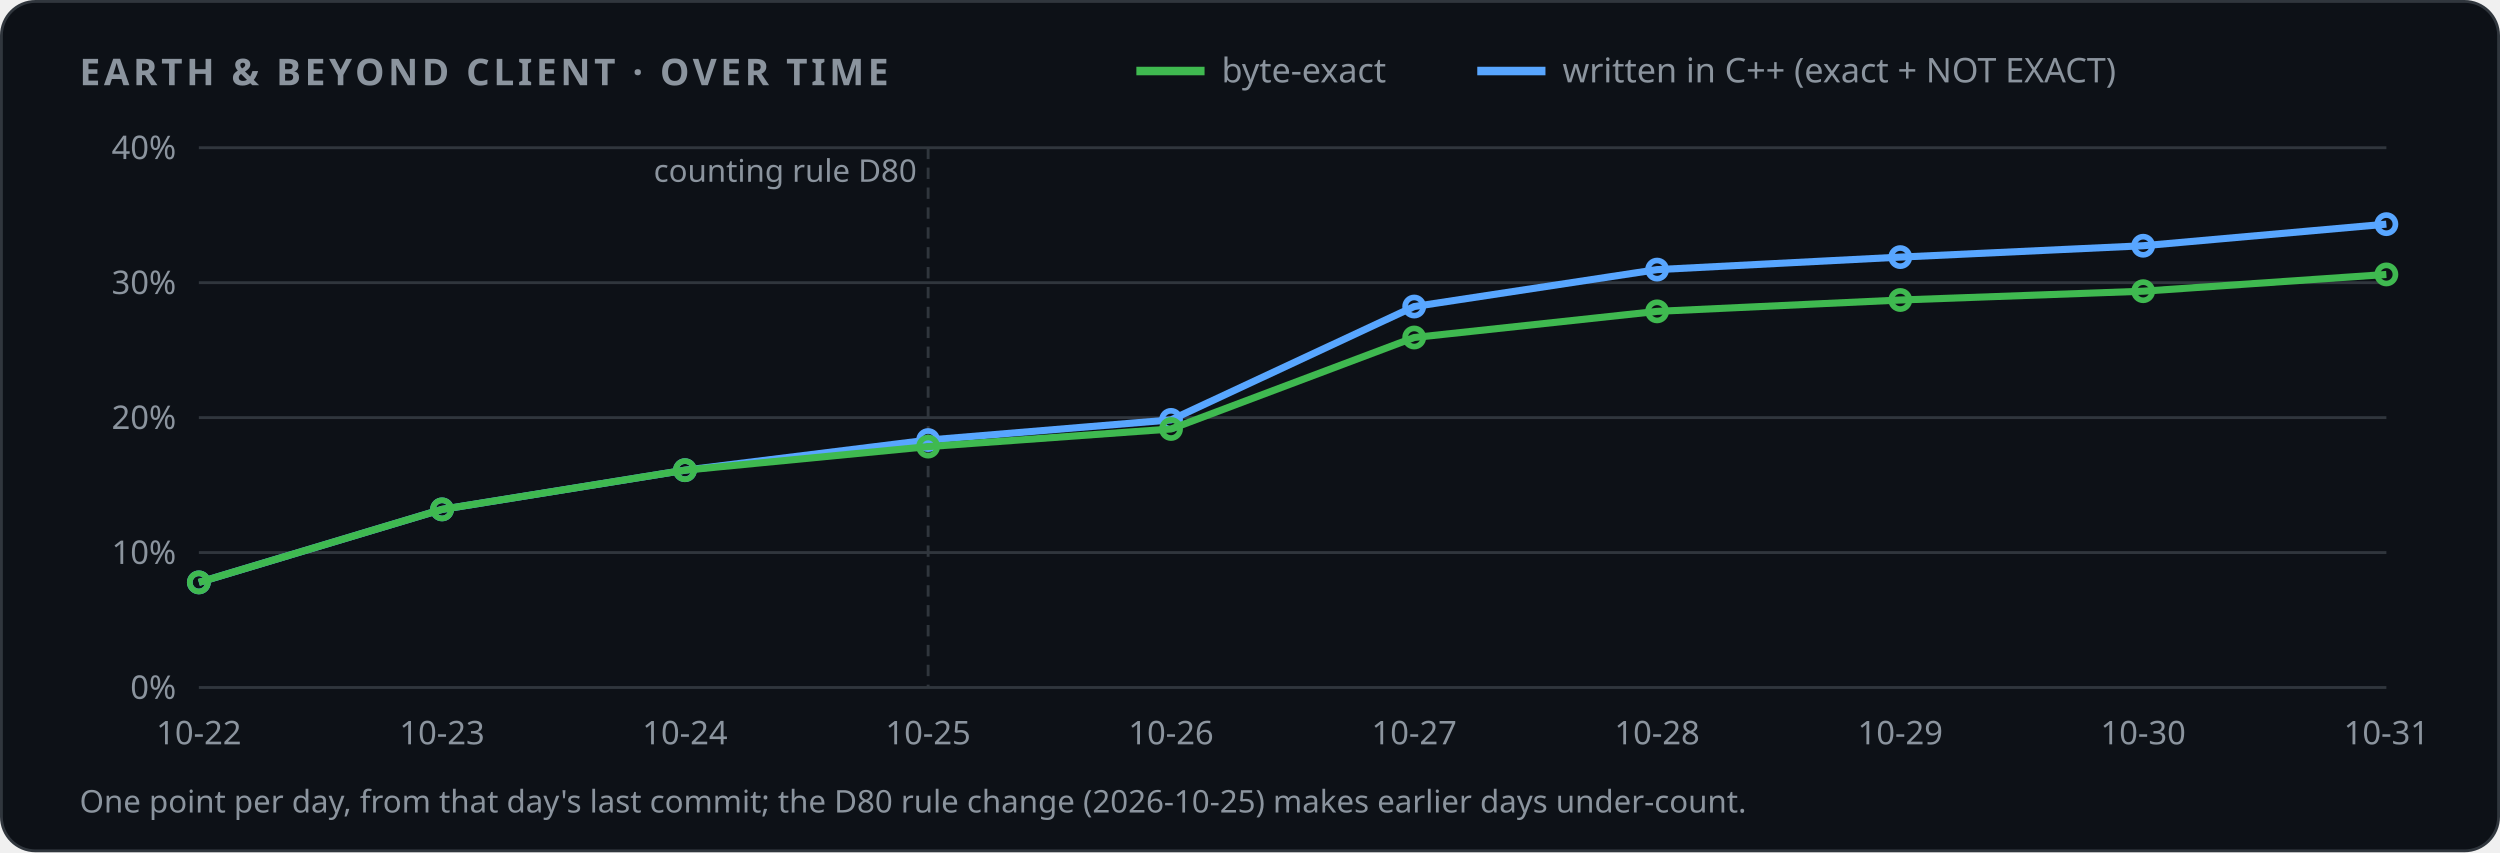
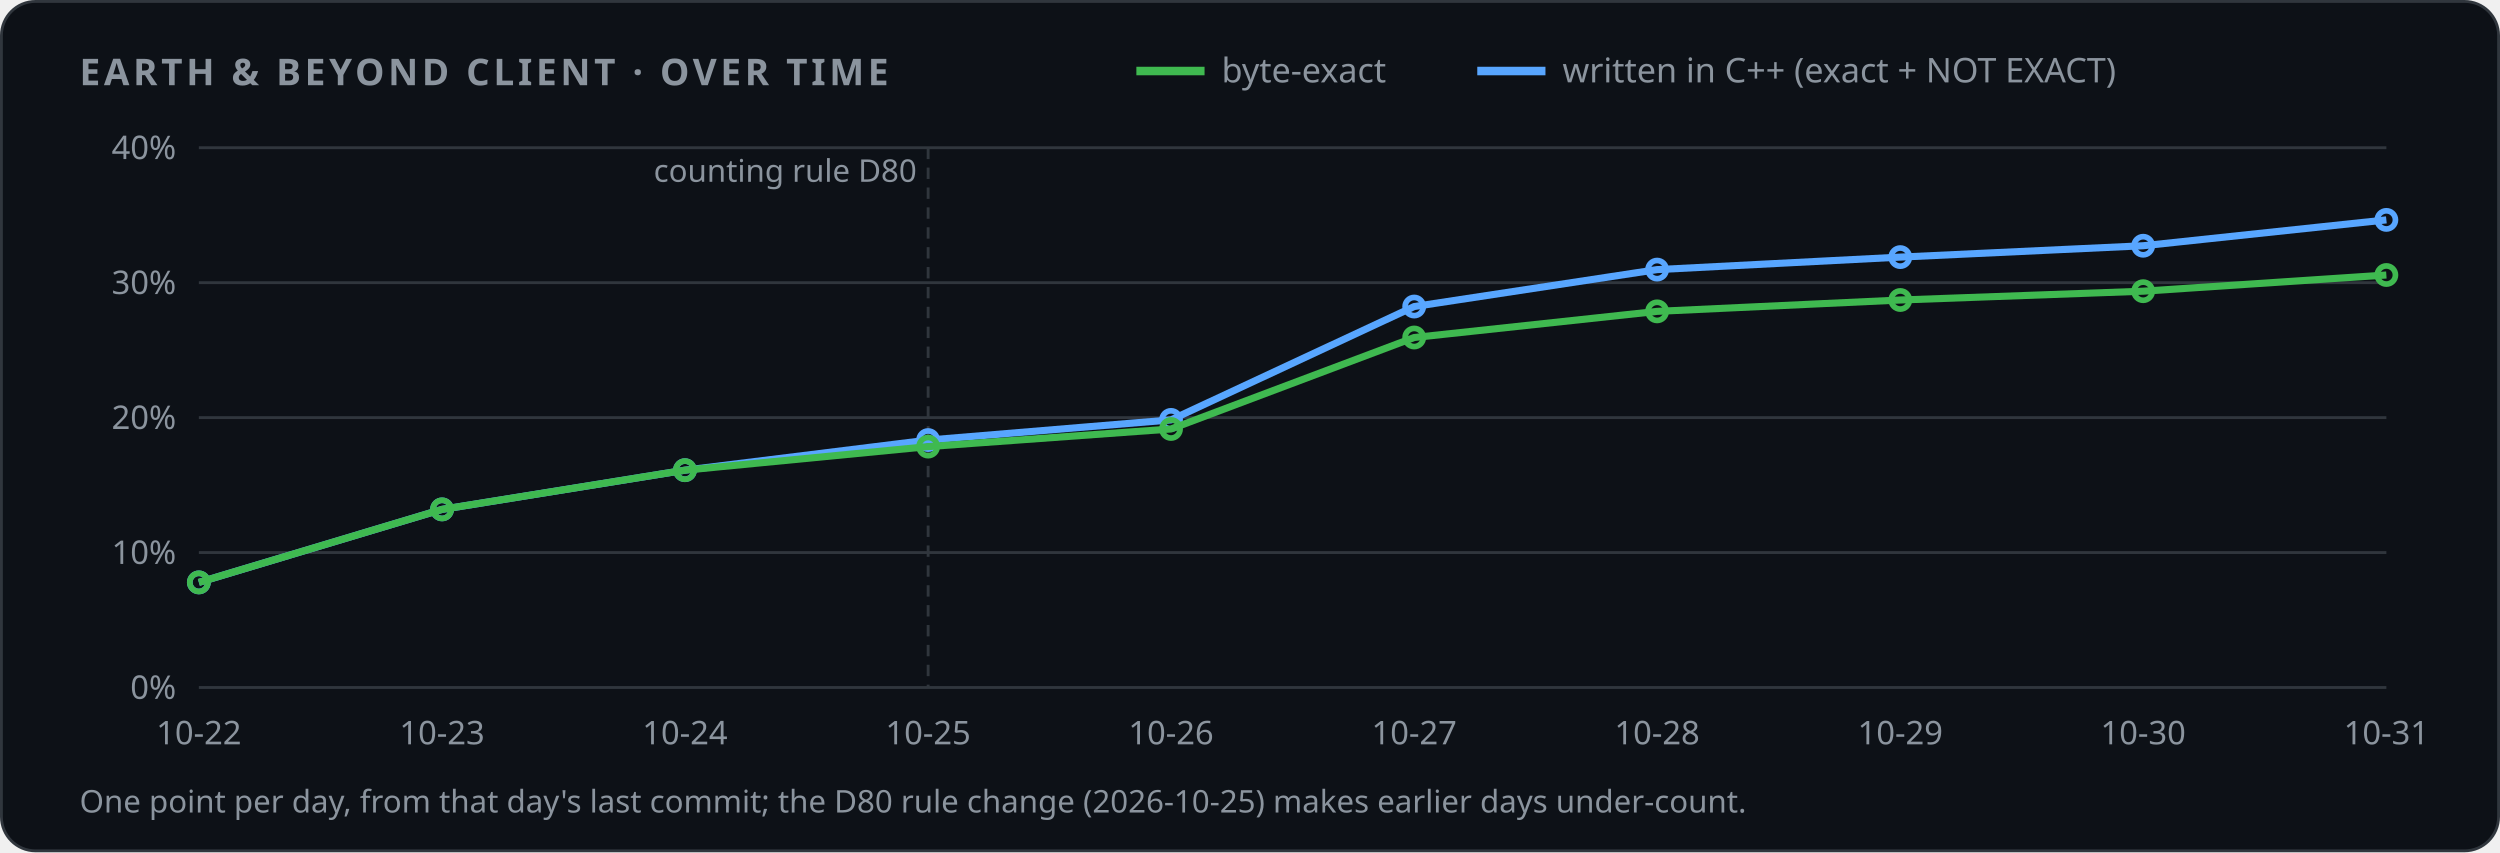
<svg xmlns="http://www.w3.org/2000/svg" width="880" height="300" viewBox="0 0 880 300" role="img" aria-labelledby="title desc">
  <style>
    .card { fill: #0d1117; stroke: #30363d; } .strong { fill: #f0f6fc; } .muted { fill: #8b949e; }
    .grid { stroke: #30363d; } .up { fill: #3fb950; } .down { fill: #f85149; }
    .s-exact { fill: #3fb950; } .s-notexact { fill: #d29922; } .s-stub { fill: #a371f7; }
    .s-third { fill: #238636; } .s-linker { fill: #1b4d2b; } .s-unattr { fill: #30363d; }
    .l-exact { stroke: #3fb950; } .l-written { stroke: #58a6ff; }
    @media (prefers-color-scheme: light) {
      .card { fill: #ffffff; stroke: #d0d7de; } .strong { fill: #1f2328; } .muted { fill: #59636e; }
      .grid { stroke: #d0d7de; } .up { fill: #1a7f37; } .down { fill: #cf222e; }
      .s-exact { fill: #1a7f37; } .s-third { fill: #4ac26b; } .s-linker { fill: #aceebb; } .s-unattr { fill: #d0d7de; }
      .l-exact { stroke: #1a7f37; } .l-written { stroke: #0969da; }
    }
  </style>
  <rect class="card" x="0.5" y="0.5" width="879" height="299" rx="12" />
  <g font-family="-apple-system,BlinkMacSystemFont,'Segoe UI','Noto Sans',Helvetica,Arial,sans-serif">
    <text x="28" y="30" class="muted" font-size="13" font-weight="600" letter-spacing="1.3">EARTH &amp; BEYOND CLIENT · OVER TIME</text>
    <line x1="400" x2="424" y1="25" y2="25" class="l-exact" stroke-width="3" />
    <text x="430" y="29" class="muted" font-size="12">byte-exact</text>
    <line x1="520" x2="544" y1="25" y2="25" class="l-written" stroke-width="3" />
    <text x="550" y="29" class="muted" font-size="12">written in C++ (exact + NOT EXACT)</text>
    <line x1="70" x2="840" y1="242.0" y2="242.0" class="grid" />
    <text x="62" y="246.0" class="muted" font-size="11.5" text-anchor="end">0%</text>
    <line x1="70" x2="840" y1="194.5" y2="194.5" class="grid" />
    <text x="62" y="198.5" class="muted" font-size="11.5" text-anchor="end">10%</text>
    <line x1="70" x2="840" y1="147.0" y2="147.0" class="grid" />
    <text x="62" y="151.0" class="muted" font-size="11.5" text-anchor="end">20%</text>
    <line x1="70" x2="840" y1="99.5" y2="99.5" class="grid" />
    <text x="62" y="103.5" class="muted" font-size="11.5" text-anchor="end">30%</text>
    <line x1="70" x2="840" y1="52.0" y2="52.0" class="grid" />
    <text x="62" y="56.0" class="muted" font-size="11.5" text-anchor="end">40%</text>
    <text x="70.0" y="262" class="muted" font-size="11.5" text-anchor="middle">10-22</text>
    <text x="155.6" y="262" class="muted" font-size="11.5" text-anchor="middle">10-23</text>
    <text x="241.1" y="262" class="muted" font-size="11.5" text-anchor="middle">10-24</text>
    <text x="326.7" y="262" class="muted" font-size="11.5" text-anchor="middle">10-25</text>
    <text x="412.2" y="262" class="muted" font-size="11.5" text-anchor="middle">10-26</text>
    <text x="497.8" y="262" class="muted" font-size="11.5" text-anchor="middle">10-27</text>
    <text x="583.3" y="262" class="muted" font-size="11.5" text-anchor="middle">10-28</text>
    <text x="668.9" y="262" class="muted" font-size="11.5" text-anchor="middle">10-29</text>
    <text x="754.4" y="262" class="muted" font-size="11.5" text-anchor="middle">10-30</text>
    <text x="840.0" y="262" class="muted" font-size="11.5" text-anchor="middle">10-31</text>
    <line x1="326.7" x2="326.7" y1="52" y2="242" class="grid" stroke-dasharray="4 3" />
    <text x="322.7" y="64" class="muted" font-size="11" text-anchor="end">counting rule D80</text>
-     <polyline points="70.0,205.0 155.6,179.3 241.1,165.5 326.7,154.9 412.2,147.8 497.8,107.9 583.3,94.9 668.9,90.5 754.4,86.5 840.0,78.9" fill="none" class="l-written" stroke-width="2.5" stroke-linejoin="round" />
+     <polyline points="70.0,205.0 155.6,179.3 241.1,165.5 326.7,154.9 412.2,147.8 497.8,107.9 583.3,94.9 668.9,90.5 754.4,86.5 840.0,77.4" fill="none" class="l-written" stroke-width="2.5" stroke-linejoin="round" />
    <circle cx="70.0" cy="205.0" r="3.2" class="l-written" fill="none" stroke-width="2" />
    <circle cx="155.6" cy="179.3" r="3.2" class="l-written" fill="none" stroke-width="2" />
    <circle cx="241.1" cy="165.5" r="3.2" class="l-written" fill="none" stroke-width="2" />
    <circle cx="326.7" cy="154.9" r="3.2" class="l-written" fill="none" stroke-width="2" />
    <circle cx="412.2" cy="147.8" r="3.2" class="l-written" fill="none" stroke-width="2" />
    <circle cx="497.8" cy="107.9" r="3.2" class="l-written" fill="none" stroke-width="2" />
    <circle cx="583.3" cy="94.9" r="3.2" class="l-written" fill="none" stroke-width="2" />
    <circle cx="668.9" cy="90.5" r="3.2" class="l-written" fill="none" stroke-width="2" />
    <circle cx="754.4" cy="86.5" r="3.2" class="l-written" fill="none" stroke-width="2" />
-     <circle cx="840.0" cy="78.9" r="3.2" class="l-written" fill="none" stroke-width="2" />
-     <polyline points="70.0,205.0 155.6,179.3 241.1,165.5 326.7,157.2 412.2,151.0 497.8,118.8 583.3,109.6 668.9,105.6 754.4,102.5 840.0,96.6" fill="none" class="l-exact" stroke-width="2.5" stroke-linejoin="round" />
+     <circle cx="840.0" cy="77.4" r="3.2" class="l-written" fill="none" stroke-width="2" />
+     <polyline points="70.0,205.0 155.6,179.3 241.1,165.5 326.7,157.2 412.2,151.0 497.8,118.8 583.3,109.6 668.9,105.6 754.4,102.5 840.0,96.8" fill="none" class="l-exact" stroke-width="2.5" stroke-linejoin="round" />
    <circle cx="70.0" cy="205.0" r="3.2" class="l-exact" fill="none" stroke-width="2" />
    <circle cx="155.6" cy="179.3" r="3.2" class="l-exact" fill="none" stroke-width="2" />
    <circle cx="241.1" cy="165.5" r="3.2" class="l-exact" fill="none" stroke-width="2" />
    <circle cx="326.7" cy="157.2" r="3.2" class="l-exact" fill="none" stroke-width="2" />
    <circle cx="412.2" cy="151.0" r="3.2" class="l-exact" fill="none" stroke-width="2" />
    <circle cx="497.8" cy="118.8" r="3.2" class="l-exact" fill="none" stroke-width="2" />
    <circle cx="583.3" cy="109.6" r="3.2" class="l-exact" fill="none" stroke-width="2" />
    <circle cx="668.9" cy="105.6" r="3.2" class="l-exact" fill="none" stroke-width="2" />
    <circle cx="754.4" cy="102.5" r="3.2" class="l-exact" fill="none" stroke-width="2" />
-     <circle cx="840.0" cy="96.6" r="3.2" class="l-exact" fill="none" stroke-width="2" />
+     <circle cx="840.0" cy="96.8" r="3.2" class="l-exact" fill="none" stroke-width="2" />
    <text x="28" y="286" class="muted" font-size="11">One point per day, from that day's last commit; the D80 rule change (2026-10-25) makes earlier days under-count.</text>
  </g>
</svg>
